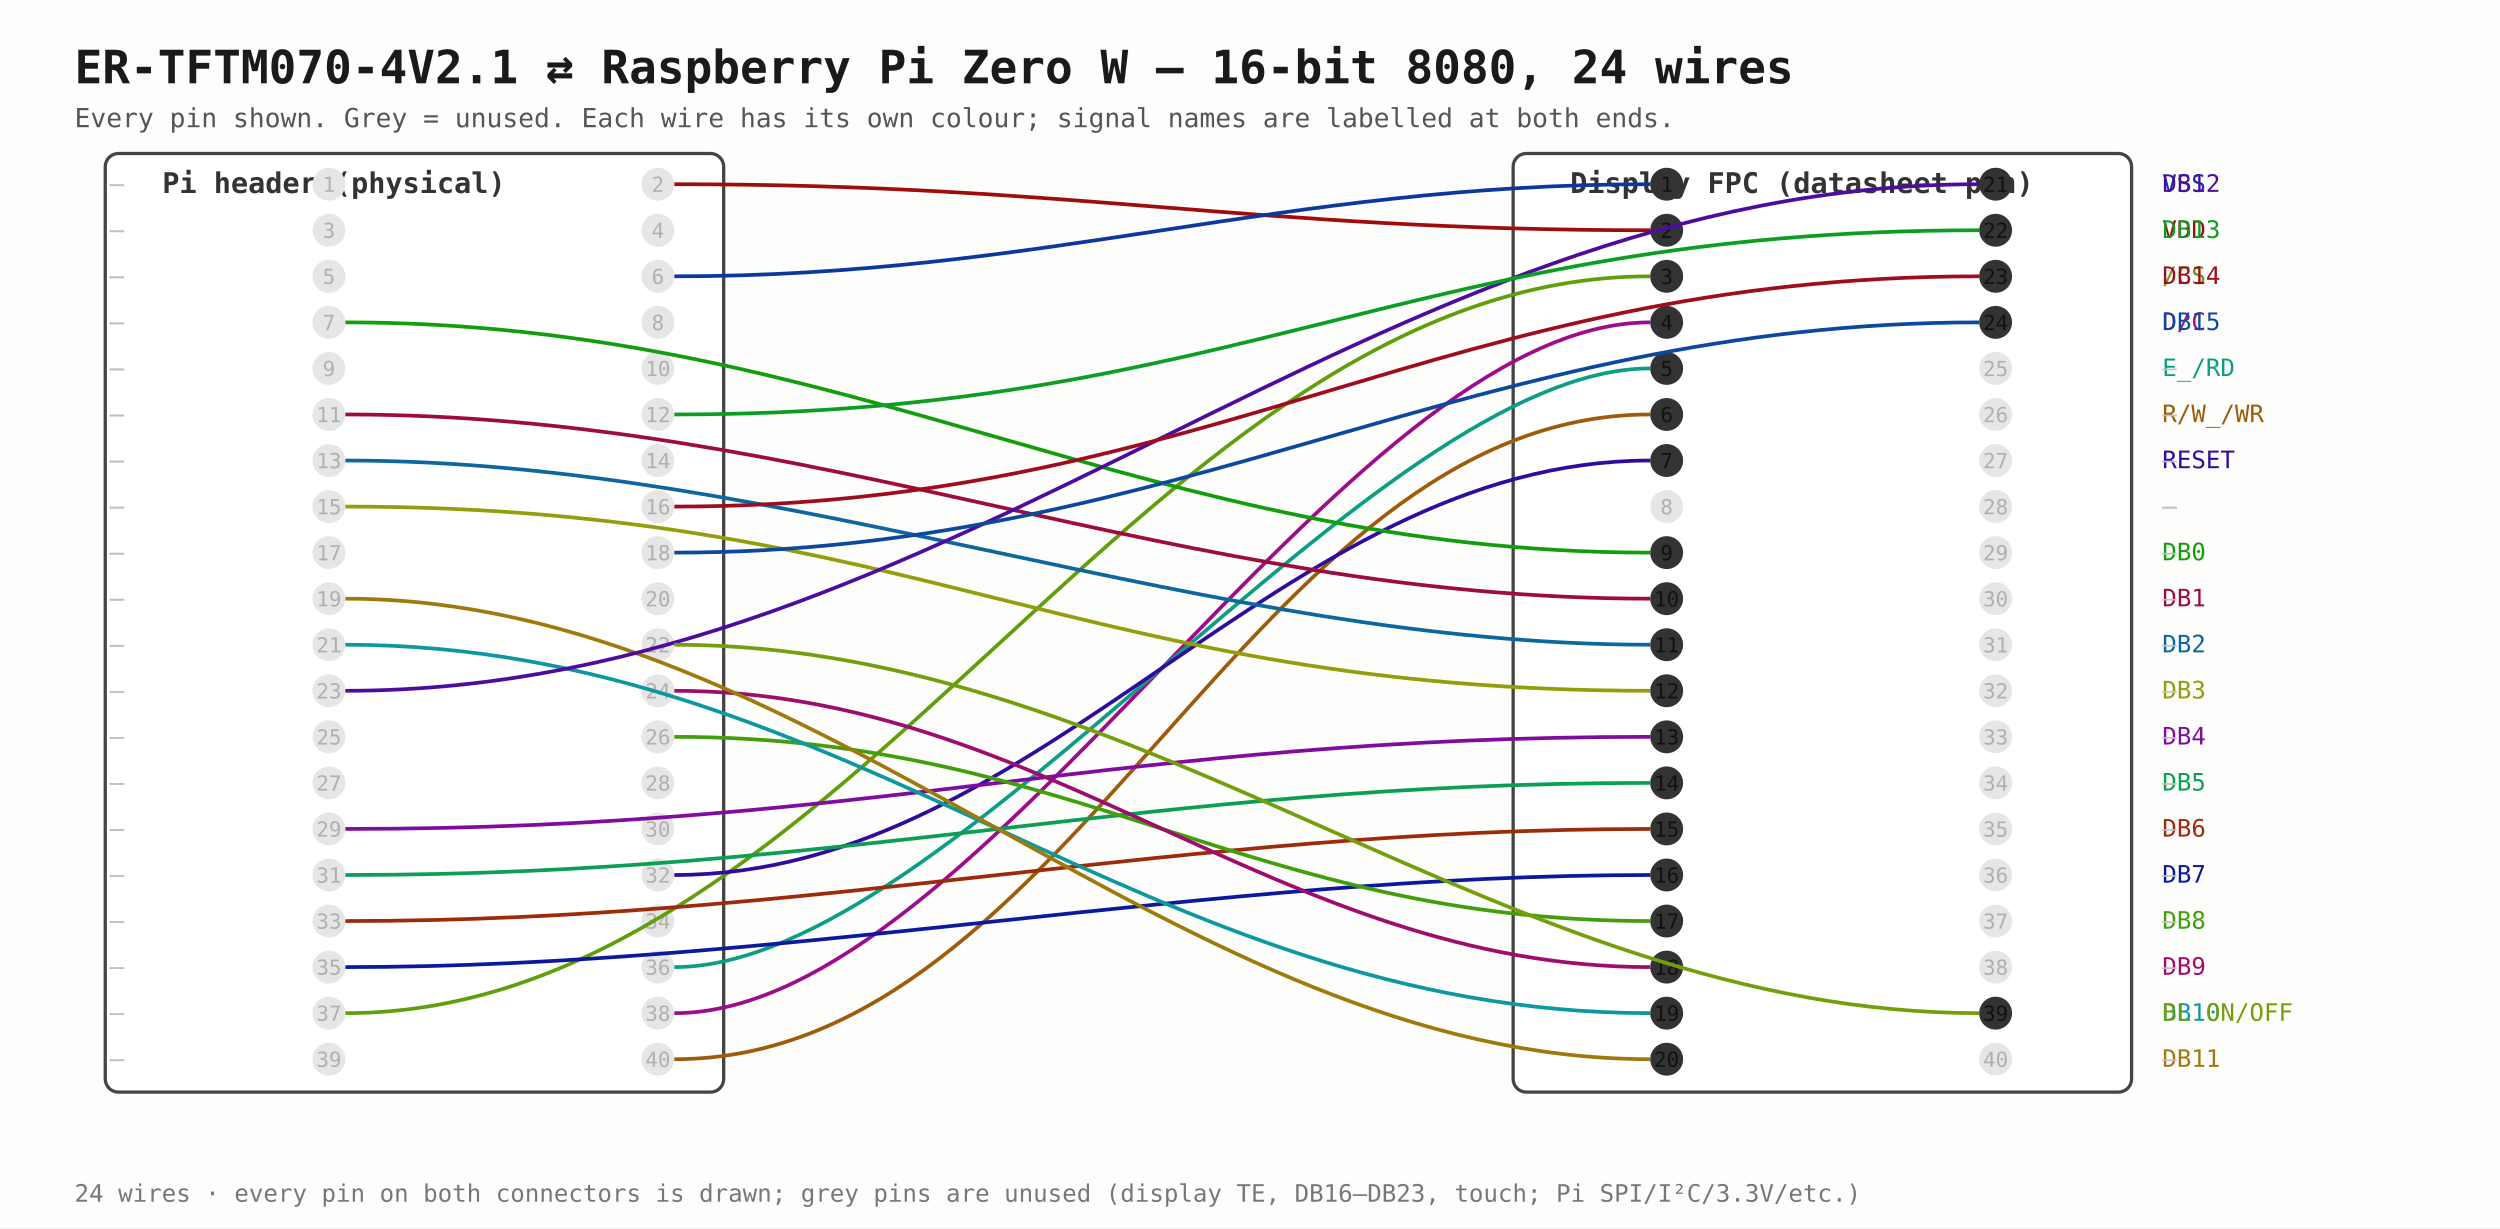
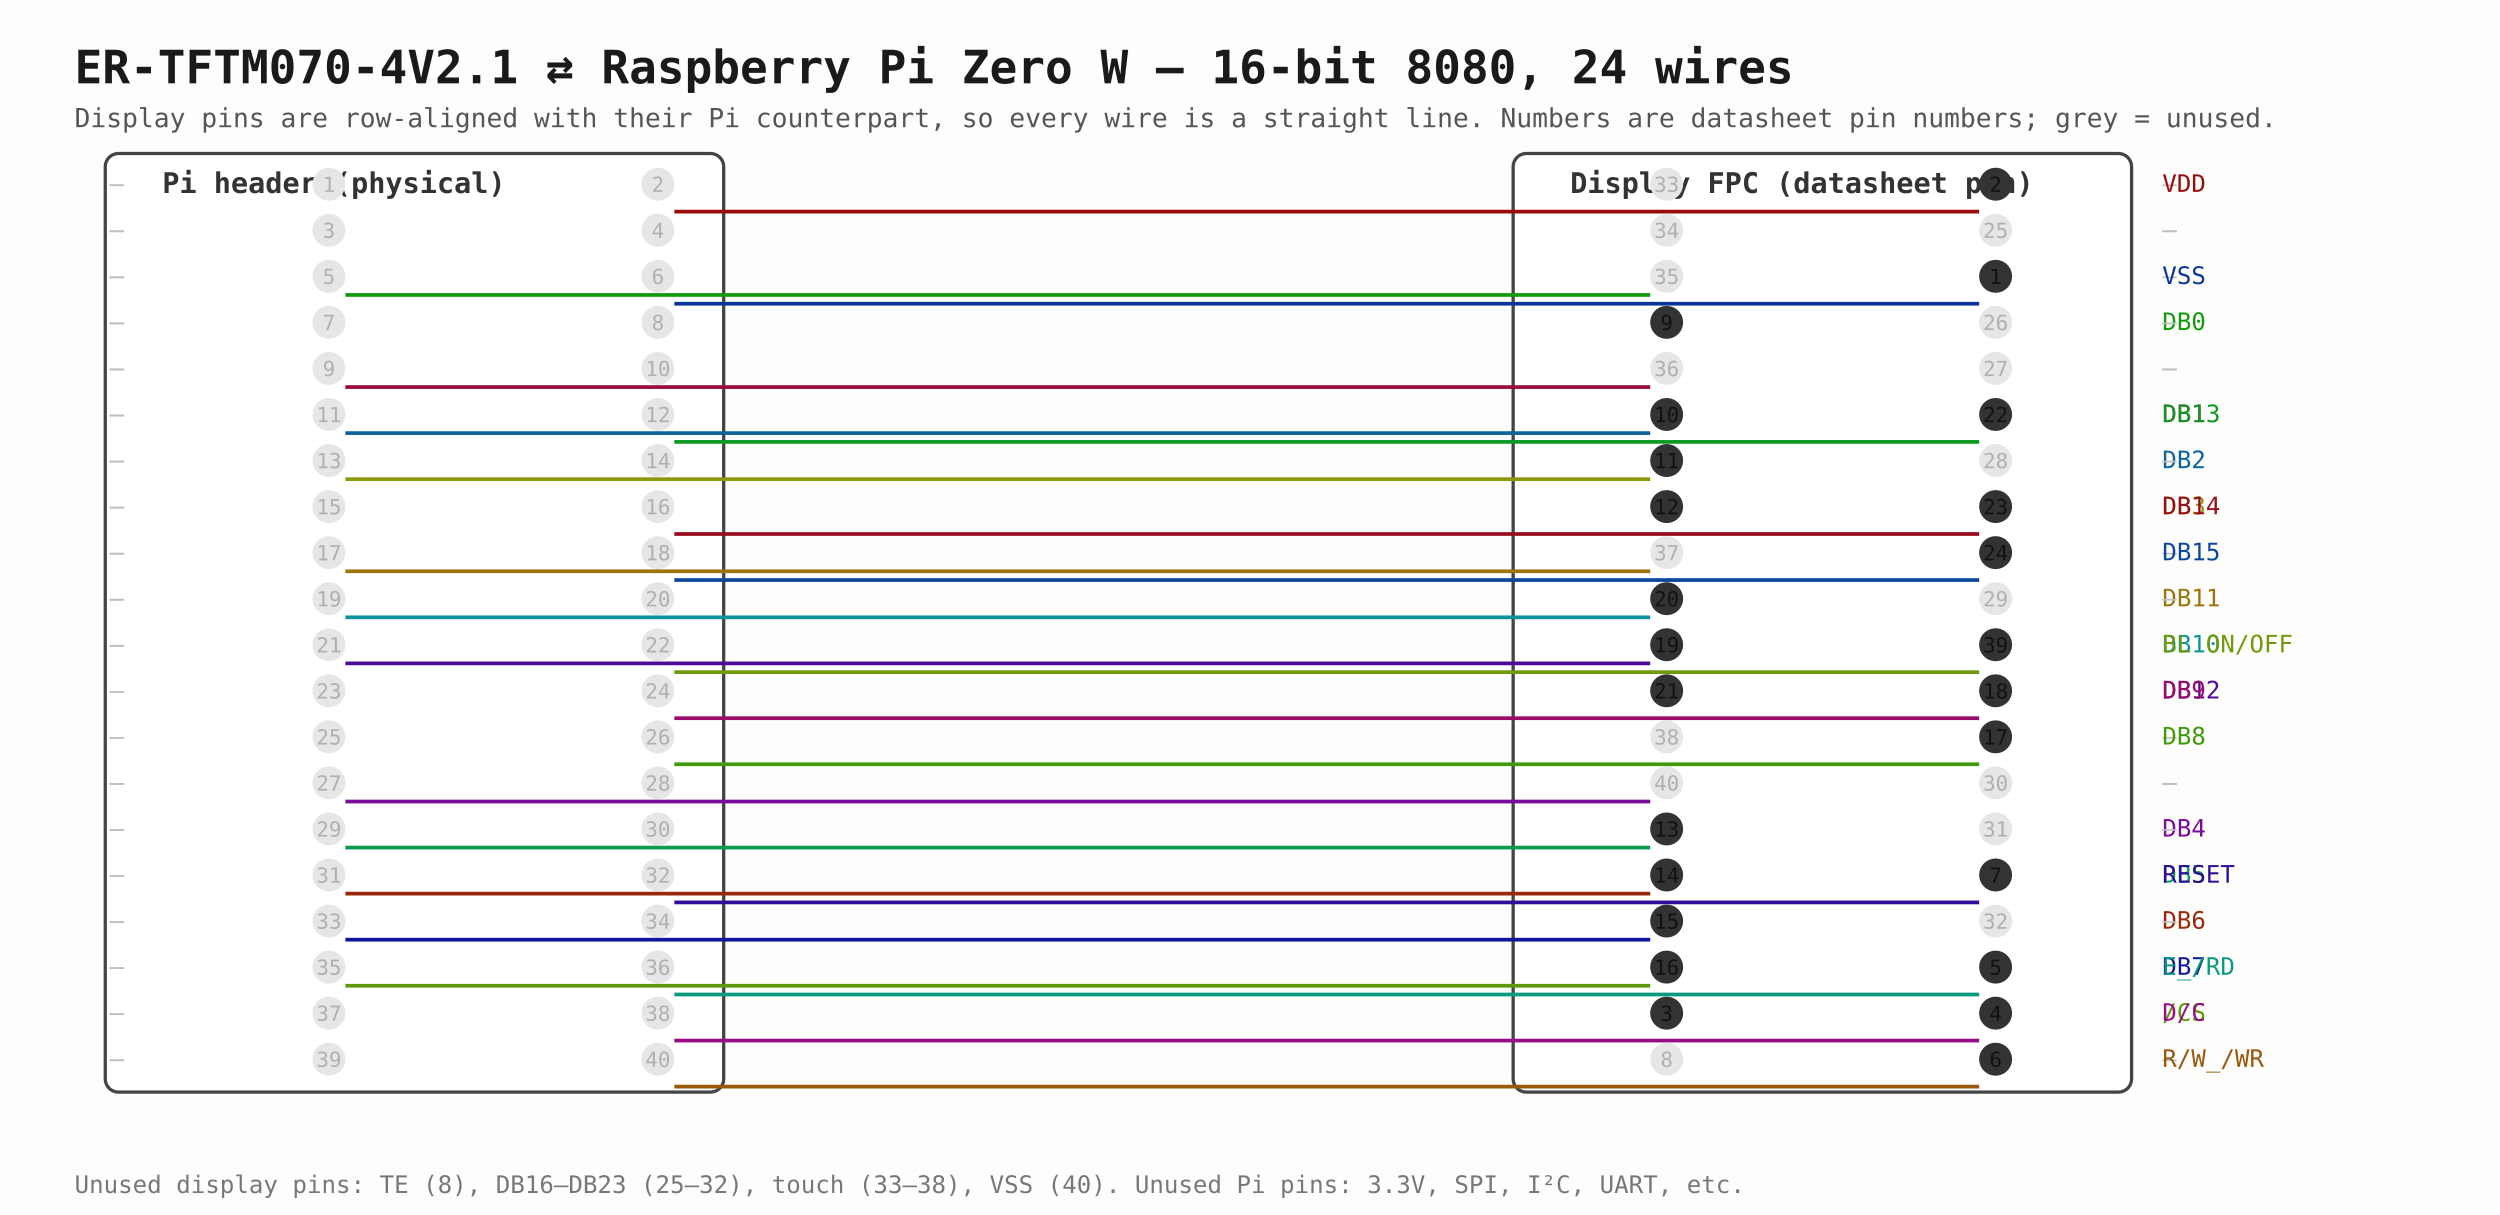
- <svg xmlns="http://www.w3.org/2000/svg" viewBox="0 0 1140 560" font-family="ui-monospace, SFMono-Regular, Menlo, monospace">
-   <rect width="1140" height="560" fill="#fdfdfb" />
+ <svg xmlns="http://www.w3.org/2000/svg" viewBox="0 0 1140 554" font-family="ui-monospace, SFMono-Regular, Menlo, monospace">
+   <rect width="1140" height="554" fill="#fdfdfb" />
  <text x="34" y="38" font-size="21" font-weight="bold" fill="#1a1a1a">ER-TFTM070-4V2.1 ⇄ Raspberry Pi Zero W — 16-bit 8080, 24 wires</text>
-   <text x="34" y="58" font-size="12" fill="#555">Every pin shown. Grey = unused. Each wire has its own colour; signal names are labelled at both ends.</text>
+   <text x="34" y="58" font-size="12" fill="#555">Display pins are row-aligned with their Pi counterpart, so every wire is a straight line. Numbers are datasheet pin numbers; grey = unused.</text>
  <rect x="48" y="70" width="282" height="428" rx="6" fill="#ffffff" stroke="#444" stroke-width="1.5" />
  <text x="74" y="88" font-size="13" font-weight="bold" fill="#333">Pi header (physical)</text>
  <rect x="690" y="70" width="282" height="428" rx="6" fill="#ffffff" stroke="#444" stroke-width="1.5" />
  <text x="716" y="88" font-size="13" font-weight="bold" fill="#333">Display FPC (datasheet pin)</text>
  <circle cx="150" cy="84" r="7.5" fill="#e6e6e6" />
  <text x="150" y="87.5" font-size="9.5" text-anchor="middle" fill="#b0b0b0">1</text>
  <text x="50" y="87.5" font-size="11" fill="#c0c0c0">—</text>
  <circle cx="300" cy="84" r="7.5" fill="#e6e6e6" />
  <text x="300" y="87.5" font-size="9.5" text-anchor="middle" fill="#b0b0b0">2</text>
  <text x="50" y="87.5" font-size="11" fill="#c0c0c0">—</text>
  <circle cx="150" cy="105" r="7.5" fill="#e6e6e6" />
  <text x="150" y="108.5" font-size="9.5" text-anchor="middle" fill="#b0b0b0">3</text>
  <text x="50" y="108.5" font-size="11" fill="#c0c0c0">—</text>
  <circle cx="300" cy="105" r="7.5" fill="#e6e6e6" />
  <text x="300" y="108.5" font-size="9.5" text-anchor="middle" fill="#b0b0b0">4</text>
  <text x="50" y="108.5" font-size="11" fill="#c0c0c0">—</text>
  <circle cx="150" cy="126" r="7.5" fill="#e6e6e6" />
  <text x="150" y="129.5" font-size="9.5" text-anchor="middle" fill="#b0b0b0">5</text>
  <text x="50" y="129.5" font-size="11" fill="#c0c0c0">—</text>
  <circle cx="300" cy="126" r="7.5" fill="#e6e6e6" />
  <text x="300" y="129.5" font-size="9.5" text-anchor="middle" fill="#b0b0b0">6</text>
  <text x="50" y="129.5" font-size="11" fill="#c0c0c0">—</text>
  <circle cx="150" cy="147" r="7.5" fill="#e6e6e6" />
  <text x="150" y="150.5" font-size="9.5" text-anchor="middle" fill="#b0b0b0">7</text>
  <text x="50" y="150.5" font-size="11" fill="#c0c0c0">—</text>
  <circle cx="300" cy="147" r="7.5" fill="#e6e6e6" />
  <text x="300" y="150.5" font-size="9.5" text-anchor="middle" fill="#b0b0b0">8</text>
  <text x="50" y="150.5" font-size="11" fill="#c0c0c0">—</text>
  <circle cx="150" cy="168" r="7.5" fill="#e6e6e6" />
  <text x="150" y="171.5" font-size="9.5" text-anchor="middle" fill="#b0b0b0">9</text>
  <text x="50" y="171.5" font-size="11" fill="#c0c0c0">—</text>
  <circle cx="300" cy="168" r="7.5" fill="#e6e6e6" />
  <text x="300" y="171.5" font-size="9.5" text-anchor="middle" fill="#b0b0b0">10</text>
  <text x="50" y="171.5" font-size="11" fill="#c0c0c0">—</text>
  <circle cx="150" cy="189" r="7.5" fill="#e6e6e6" />
  <text x="150" y="192.5" font-size="9.5" text-anchor="middle" fill="#b0b0b0">11</text>
  <text x="50" y="192.5" font-size="11" fill="#c0c0c0">—</text>
  <circle cx="300" cy="189" r="7.5" fill="#e6e6e6" />
  <text x="300" y="192.5" font-size="9.5" text-anchor="middle" fill="#b0b0b0">12</text>
  <text x="50" y="192.5" font-size="11" fill="#c0c0c0">—</text>
  <circle cx="150" cy="210" r="7.5" fill="#e6e6e6" />
  <text x="150" y="213.5" font-size="9.5" text-anchor="middle" fill="#b0b0b0">13</text>
  <text x="50" y="213.5" font-size="11" fill="#c0c0c0">—</text>
  <circle cx="300" cy="210" r="7.5" fill="#e6e6e6" />
  <text x="300" y="213.5" font-size="9.5" text-anchor="middle" fill="#b0b0b0">14</text>
  <text x="50" y="213.5" font-size="11" fill="#c0c0c0">—</text>
  <circle cx="150" cy="231" r="7.5" fill="#e6e6e6" />
  <text x="150" y="234.5" font-size="9.5" text-anchor="middle" fill="#b0b0b0">15</text>
  <text x="50" y="234.5" font-size="11" fill="#c0c0c0">—</text>
  <circle cx="300" cy="231" r="7.5" fill="#e6e6e6" />
  <text x="300" y="234.5" font-size="9.5" text-anchor="middle" fill="#b0b0b0">16</text>
  <text x="50" y="234.5" font-size="11" fill="#c0c0c0">—</text>
  <circle cx="150" cy="252" r="7.5" fill="#e6e6e6" />
  <text x="150" y="255.5" font-size="9.5" text-anchor="middle" fill="#b0b0b0">17</text>
  <text x="50" y="255.5" font-size="11" fill="#c0c0c0">—</text>
  <circle cx="300" cy="252" r="7.5" fill="#e6e6e6" />
  <text x="300" y="255.5" font-size="9.5" text-anchor="middle" fill="#b0b0b0">18</text>
  <text x="50" y="255.5" font-size="11" fill="#c0c0c0">—</text>
  <circle cx="150" cy="273" r="7.5" fill="#e6e6e6" />
  <text x="150" y="276.5" font-size="9.5" text-anchor="middle" fill="#b0b0b0">19</text>
  <text x="50" y="276.5" font-size="11" fill="#c0c0c0">—</text>
  <circle cx="300" cy="273" r="7.5" fill="#e6e6e6" />
  <text x="300" y="276.5" font-size="9.5" text-anchor="middle" fill="#b0b0b0">20</text>
  <text x="50" y="276.5" font-size="11" fill="#c0c0c0">—</text>
  <circle cx="150" cy="294" r="7.5" fill="#e6e6e6" />
  <text x="150" y="297.5" font-size="9.5" text-anchor="middle" fill="#b0b0b0">21</text>
  <text x="50" y="297.5" font-size="11" fill="#c0c0c0">—</text>
  <circle cx="300" cy="294" r="7.5" fill="#e6e6e6" />
  <text x="300" y="297.5" font-size="9.5" text-anchor="middle" fill="#b0b0b0">22</text>
  <text x="50" y="297.5" font-size="11" fill="#c0c0c0">—</text>
  <circle cx="150" cy="315" r="7.5" fill="#e6e6e6" />
  <text x="150" y="318.5" font-size="9.5" text-anchor="middle" fill="#b0b0b0">23</text>
  <text x="50" y="318.5" font-size="11" fill="#c0c0c0">—</text>
  <circle cx="300" cy="315" r="7.5" fill="#e6e6e6" />
  <text x="300" y="318.5" font-size="9.5" text-anchor="middle" fill="#b0b0b0">24</text>
  <text x="50" y="318.5" font-size="11" fill="#c0c0c0">—</text>
  <circle cx="150" cy="336" r="7.5" fill="#e6e6e6" />
  <text x="150" y="339.5" font-size="9.5" text-anchor="middle" fill="#b0b0b0">25</text>
  <text x="50" y="339.5" font-size="11" fill="#c0c0c0">—</text>
  <circle cx="300" cy="336" r="7.5" fill="#e6e6e6" />
  <text x="300" y="339.5" font-size="9.5" text-anchor="middle" fill="#b0b0b0">26</text>
  <text x="50" y="339.5" font-size="11" fill="#c0c0c0">—</text>
  <circle cx="150" cy="357" r="7.5" fill="#e6e6e6" />
  <text x="150" y="360.5" font-size="9.5" text-anchor="middle" fill="#b0b0b0">27</text>
  <text x="50" y="360.5" font-size="11" fill="#c0c0c0">—</text>
  <circle cx="300" cy="357" r="7.5" fill="#e6e6e6" />
  <text x="300" y="360.5" font-size="9.5" text-anchor="middle" fill="#b0b0b0">28</text>
  <text x="50" y="360.5" font-size="11" fill="#c0c0c0">—</text>
  <circle cx="150" cy="378" r="7.5" fill="#e6e6e6" />
  <text x="150" y="381.5" font-size="9.5" text-anchor="middle" fill="#b0b0b0">29</text>
  <text x="50" y="381.5" font-size="11" fill="#c0c0c0">—</text>
  <circle cx="300" cy="378" r="7.5" fill="#e6e6e6" />
  <text x="300" y="381.5" font-size="9.5" text-anchor="middle" fill="#b0b0b0">30</text>
  <text x="50" y="381.5" font-size="11" fill="#c0c0c0">—</text>
  <circle cx="150" cy="399" r="7.5" fill="#e6e6e6" />
  <text x="150" y="402.5" font-size="9.5" text-anchor="middle" fill="#b0b0b0">31</text>
  <text x="50" y="402.5" font-size="11" fill="#c0c0c0">—</text>
  <circle cx="300" cy="399" r="7.5" fill="#e6e6e6" />
  <text x="300" y="402.5" font-size="9.5" text-anchor="middle" fill="#b0b0b0">32</text>
  <text x="50" y="402.5" font-size="11" fill="#c0c0c0">—</text>
  <circle cx="150" cy="420" r="7.5" fill="#e6e6e6" />
  <text x="150" y="423.5" font-size="9.5" text-anchor="middle" fill="#b0b0b0">33</text>
  <text x="50" y="423.5" font-size="11" fill="#c0c0c0">—</text>
  <circle cx="300" cy="420" r="7.5" fill="#e6e6e6" />
  <text x="300" y="423.5" font-size="9.5" text-anchor="middle" fill="#b0b0b0">34</text>
  <text x="50" y="423.5" font-size="11" fill="#c0c0c0">—</text>
  <circle cx="150" cy="441" r="7.5" fill="#e6e6e6" />
  <text x="150" y="444.5" font-size="9.5" text-anchor="middle" fill="#b0b0b0">35</text>
  <text x="50" y="444.5" font-size="11" fill="#c0c0c0">—</text>
  <circle cx="300" cy="441" r="7.5" fill="#e6e6e6" />
  <text x="300" y="444.5" font-size="9.5" text-anchor="middle" fill="#b0b0b0">36</text>
  <text x="50" y="444.5" font-size="11" fill="#c0c0c0">—</text>
  <circle cx="150" cy="462" r="7.5" fill="#e6e6e6" />
  <text x="150" y="465.5" font-size="9.5" text-anchor="middle" fill="#b0b0b0">37</text>
  <text x="50" y="465.5" font-size="11" fill="#c0c0c0">—</text>
  <circle cx="300" cy="462" r="7.5" fill="#e6e6e6" />
  <text x="300" y="465.5" font-size="9.5" text-anchor="middle" fill="#b0b0b0">38</text>
  <text x="50" y="465.5" font-size="11" fill="#c0c0c0">—</text>
  <circle cx="150" cy="483" r="7.5" fill="#e6e6e6" />
  <text x="150" y="486.5" font-size="9.5" text-anchor="middle" fill="#b0b0b0">39</text>
  <text x="50" y="486.5" font-size="11" fill="#c0c0c0">—</text>
  <circle cx="300" cy="483" r="7.5" fill="#e6e6e6" />
  <text x="300" y="486.5" font-size="9.5" text-anchor="middle" fill="#b0b0b0">40</text>
  <text x="50" y="486.5" font-size="11" fill="#c0c0c0">—</text>
-   <circle cx="760" cy="84" r="7.5" fill="#333" />
-   <text x="760" y="87.5" font-size="9.5" text-anchor="middle" fill="#111">1</text>
-   <text x="986" y="87.5" font-size="11" fill="#0c379e">VSS</text>
-   <circle cx="760" cy="105" r="7.5" fill="#333" />
-   <text x="760" y="108.5" font-size="9.5" text-anchor="middle" fill="#111">2</text>
-   <text x="986" y="108.5" font-size="11" fill="#9e0c0c">VDD</text>
-   <circle cx="760" cy="126" r="7.5" fill="#333" />
-   <text x="760" y="129.5" font-size="9.5" text-anchor="middle" fill="#111">3</text>
-   <text x="986" y="129.5" font-size="11" fill="#619e0c">/CS</text>
+   <circle cx="760" cy="84" r="7.5" fill="#e6e6e6" />
+   <text x="760" y="87.5" font-size="9.5" text-anchor="middle" fill="#b0b0b0">33</text>
+   <text x="986" y="87.5" font-size="11" fill="#c0c0c0">—</text>
+   <circle cx="760" cy="105" r="7.5" fill="#e6e6e6" />
+   <text x="760" y="108.5" font-size="9.5" text-anchor="middle" fill="#b0b0b0">34</text>
+   <text x="986" y="108.5" font-size="11" fill="#c0c0c0">—</text>
+   <circle cx="760" cy="126" r="7.5" fill="#e6e6e6" />
+   <text x="760" y="129.5" font-size="9.5" text-anchor="middle" fill="#b0b0b0">35</text>
+   <text x="986" y="129.5" font-size="11" fill="#c0c0c0">—</text>
  <circle cx="760" cy="147" r="7.5" fill="#333" />
-   <text x="760" y="150.5" font-size="9.5" text-anchor="middle" fill="#111">4</text>
-   <text x="986" y="150.5" font-size="11" fill="#9e0c8b">D/C</text>
-   <circle cx="760" cy="168" r="7.5" fill="#333" />
-   <text x="760" y="171.5" font-size="9.5" text-anchor="middle" fill="#111">5</text>
-   <text x="986" y="171.5" font-size="11" fill="#0c9e85">E_/RD</text>
+   <text x="760" y="150.5" font-size="9.5" text-anchor="middle" fill="#111">9</text>
+   <text x="986" y="150.5" font-size="11" fill="#12990c">DB0</text>
+   <circle cx="760" cy="168" r="7.5" fill="#e6e6e6" />
+   <text x="760" y="171.5" font-size="9.5" text-anchor="middle" fill="#b0b0b0">36</text>
+   <text x="986" y="171.5" font-size="11" fill="#c0c0c0">—</text>
  <circle cx="760" cy="189" r="7.5" fill="#333" />
-   <text x="760" y="192.5" font-size="9.5" text-anchor="middle" fill="#111">6</text>
-   <text x="986" y="192.5" font-size="11" fill="#9e5b0c">R/W_/WR</text>
+   <text x="760" y="192.5" font-size="9.5" text-anchor="middle" fill="#111">10</text>
+   <text x="986" y="192.5" font-size="11" fill="#990c3b">DB1</text>
  <circle cx="760" cy="210" r="7.5" fill="#333" />
-   <text x="760" y="213.5" font-size="9.5" text-anchor="middle" fill="#111">7</text>
-   <text x="986" y="213.5" font-size="11" fill="#300c9e">RESET</text>
-   <circle cx="760" cy="231" r="7.5" fill="#e6e6e6" />
-   <text x="760" y="234.5" font-size="9.5" text-anchor="middle" fill="#b0b0b0">8</text>
-   <text x="986" y="234.5" font-size="11" fill="#c0c0c0">—</text>
-   <circle cx="760" cy="252" r="7.5" fill="#333" />
-   <text x="760" y="255.5" font-size="9.5" text-anchor="middle" fill="#111">9</text>
-   <text x="986" y="255.5" font-size="11" fill="#129e0c">DB0</text>
+   <text x="760" y="213.5" font-size="9.5" text-anchor="middle" fill="#111">11</text>
+   <text x="986" y="213.5" font-size="11" fill="#0c6499">DB2</text>
+   <circle cx="760" cy="231" r="7.5" fill="#333" />
+   <text x="760" y="234.5" font-size="9.5" text-anchor="middle" fill="#111">12</text>
+   <text x="986" y="234.5" font-size="11" fill="#8d990c">DB3</text>
+   <circle cx="760" cy="252" r="7.5" fill="#e6e6e6" />
+   <text x="760" y="255.5" font-size="9.5" text-anchor="middle" fill="#b0b0b0">37</text>
+   <text x="986" y="255.5" font-size="11" fill="#c0c0c0">—</text>
  <circle cx="760" cy="273" r="7.5" fill="#333" />
-   <text x="760" y="276.5" font-size="9.5" text-anchor="middle" fill="#111">10</text>
-   <text x="986" y="276.5" font-size="11" fill="#9e0c3d">DB1</text>
+   <text x="760" y="276.5" font-size="9.5" text-anchor="middle" fill="#111">20</text>
+   <text x="986" y="276.5" font-size="11" fill="#99750c">DB11</text>
  <circle cx="760" cy="294" r="7.5" fill="#333" />
-   <text x="760" y="297.5" font-size="9.5" text-anchor="middle" fill="#111">11</text>
-   <text x="986" y="297.5" font-size="11" fill="#0c679e">DB2</text>
+   <text x="760" y="297.5" font-size="9.5" text-anchor="middle" fill="#111">19</text>
+   <text x="986" y="297.5" font-size="11" fill="#0c9399">DB10</text>
  <circle cx="760" cy="315" r="7.5" fill="#333" />
-   <text x="760" y="318.5" font-size="9.5" text-anchor="middle" fill="#111">12</text>
-   <text x="986" y="318.5" font-size="11" fill="#929e0c">DB3</text>
-   <circle cx="760" cy="336" r="7.5" fill="#333" />
-   <text x="760" y="339.5" font-size="9.5" text-anchor="middle" fill="#111">13</text>
-   <text x="986" y="339.5" font-size="11" fill="#7f0c9e">DB4</text>
-   <circle cx="760" cy="357" r="7.5" fill="#333" />
-   <text x="760" y="360.5" font-size="9.5" text-anchor="middle" fill="#111">14</text>
-   <text x="986" y="360.5" font-size="11" fill="#0c9e55">DB5</text>
+   <text x="760" y="318.5" font-size="9.5" text-anchor="middle" fill="#111">21</text>
+   <text x="986" y="318.5" font-size="11" fill="#4c0c99">DB12</text>
+   <circle cx="760" cy="336" r="7.5" fill="#e6e6e6" />
+   <text x="760" y="339.5" font-size="9.5" text-anchor="middle" fill="#b0b0b0">38</text>
+   <text x="986" y="339.5" font-size="11" fill="#c0c0c0">—</text>
+   <circle cx="760" cy="357" r="7.5" fill="#e6e6e6" />
+   <text x="760" y="360.5" font-size="9.5" text-anchor="middle" fill="#b0b0b0">40</text>
+   <text x="986" y="360.5" font-size="11" fill="#c0c0c0">—</text>
  <circle cx="760" cy="378" r="7.5" fill="#333" />
-   <text x="760" y="381.5" font-size="9.5" text-anchor="middle" fill="#111">15</text>
-   <text x="986" y="381.5" font-size="11" fill="#9e2a0c">DB6</text>
+   <text x="760" y="381.5" font-size="9.5" text-anchor="middle" fill="#111">13</text>
+   <text x="986" y="381.5" font-size="11" fill="#7b0c99">DB4</text>
  <circle cx="760" cy="399" r="7.5" fill="#333" />
-   <text x="760" y="402.5" font-size="9.5" text-anchor="middle" fill="#111">16</text>
-   <text x="986" y="402.5" font-size="11" fill="#0c199e">DB7</text>
+   <text x="760" y="402.5" font-size="9.5" text-anchor="middle" fill="#111">14</text>
+   <text x="986" y="402.5" font-size="11" fill="#0c9952">DB5</text>
  <circle cx="760" cy="420" r="7.5" fill="#333" />
-   <text x="760" y="423.5" font-size="9.5" text-anchor="middle" fill="#111">17</text>
-   <text x="986" y="423.5" font-size="11" fill="#439e0c">DB8</text>
+   <text x="760" y="423.5" font-size="9.5" text-anchor="middle" fill="#111">15</text>
+   <text x="986" y="423.5" font-size="11" fill="#99290c">DB6</text>
  <circle cx="760" cy="441" r="7.5" fill="#333" />
-   <text x="760" y="444.5" font-size="9.5" text-anchor="middle" fill="#111">18</text>
-   <text x="986" y="444.5" font-size="11" fill="#9e0c6d">DB9</text>
+   <text x="760" y="444.5" font-size="9.5" text-anchor="middle" fill="#111">16</text>
+   <text x="986" y="444.5" font-size="11" fill="#0c1899">DB7</text>
  <circle cx="760" cy="462" r="7.5" fill="#333" />
-   <text x="760" y="465.5" font-size="9.5" text-anchor="middle" fill="#111">19</text>
-   <text x="986" y="465.5" font-size="11" fill="#0c989e">DB10</text>
-   <circle cx="760" cy="483" r="7.5" fill="#333" />
-   <text x="760" y="486.5" font-size="9.5" text-anchor="middle" fill="#111">20</text>
-   <text x="986" y="486.5" font-size="11" fill="#9e790c">DB11</text>
+   <text x="760" y="465.5" font-size="9.5" text-anchor="middle" fill="#111">3</text>
+   <text x="986" y="465.5" font-size="11" fill="#5e990c">/CS</text>
+   <circle cx="760" cy="483" r="7.5" fill="#e6e6e6" />
+   <text x="760" y="486.5" font-size="9.5" text-anchor="middle" fill="#b0b0b0">8</text>
+   <text x="986" y="486.5" font-size="11" fill="#c0c0c0">—</text>
  <circle cx="910" cy="84" r="7.5" fill="#333" />
-   <text x="910" y="87.5" font-size="9.5" text-anchor="middle" fill="#111">21</text>
-   <text x="986" y="87.5" font-size="11" fill="#4e0c9e">DB12</text>
-   <circle cx="910" cy="105" r="7.5" fill="#333" />
-   <text x="910" y="108.5" font-size="9.5" text-anchor="middle" fill="#111">22</text>
-   <text x="986" y="108.5" font-size="11" fill="#0c9e24">DB13</text>
+   <text x="910" y="87.5" font-size="9.5" text-anchor="middle" fill="#111">2</text>
+   <text x="986" y="87.5" font-size="11" fill="#990c0c">VDD</text>
+   <circle cx="910" cy="105" r="7.5" fill="#e6e6e6" />
+   <text x="910" y="108.5" font-size="9.5" text-anchor="middle" fill="#b0b0b0">25</text>
+   <text x="986" y="108.5" font-size="11" fill="#c0c0c0">—</text>
  <circle cx="910" cy="126" r="7.5" fill="#333" />
-   <text x="910" y="129.5" font-size="9.5" text-anchor="middle" fill="#111">23</text>
-   <text x="986" y="129.5" font-size="11" fill="#9e0c1f">DB14</text>
-   <circle cx="910" cy="147" r="7.5" fill="#333" />
-   <text x="910" y="150.5" font-size="9.5" text-anchor="middle" fill="#111">24</text>
-   <text x="986" y="150.5" font-size="11" fill="#0c499e">DB15</text>
+   <text x="910" y="129.5" font-size="9.5" text-anchor="middle" fill="#111">1</text>
+   <text x="986" y="129.5" font-size="11" fill="#0c3599">VSS</text>
+   <circle cx="910" cy="147" r="7.5" fill="#e6e6e6" />
+   <text x="910" y="150.5" font-size="9.5" text-anchor="middle" fill="#b0b0b0">26</text>
+   <text x="986" y="150.5" font-size="11" fill="#c0c0c0">—</text>
  <circle cx="910" cy="168" r="7.5" fill="#e6e6e6" />
-   <text x="910" y="171.5" font-size="9.5" text-anchor="middle" fill="#b0b0b0">25</text>
+   <text x="910" y="171.5" font-size="9.5" text-anchor="middle" fill="#b0b0b0">27</text>
  <text x="986" y="171.5" font-size="11" fill="#c0c0c0">—</text>
-   <circle cx="910" cy="189" r="7.5" fill="#e6e6e6" />
-   <text x="910" y="192.5" font-size="9.5" text-anchor="middle" fill="#b0b0b0">26</text>
-   <text x="986" y="192.5" font-size="11" fill="#c0c0c0">—</text>
+   <circle cx="910" cy="189" r="7.5" fill="#333" />
+   <text x="910" y="192.5" font-size="9.5" text-anchor="middle" fill="#111">22</text>
+   <text x="986" y="192.5" font-size="11" fill="#0c9923">DB13</text>
  <circle cx="910" cy="210" r="7.5" fill="#e6e6e6" />
-   <text x="910" y="213.5" font-size="9.5" text-anchor="middle" fill="#b0b0b0">27</text>
+   <text x="910" y="213.5" font-size="9.5" text-anchor="middle" fill="#b0b0b0">28</text>
  <text x="986" y="213.5" font-size="11" fill="#c0c0c0">—</text>
-   <circle cx="910" cy="231" r="7.5" fill="#e6e6e6" />
-   <text x="910" y="234.5" font-size="9.5" text-anchor="middle" fill="#b0b0b0">28</text>
-   <text x="986" y="234.5" font-size="11" fill="#c0c0c0">—</text>
-   <circle cx="910" cy="252" r="7.5" fill="#e6e6e6" />
-   <text x="910" y="255.5" font-size="9.5" text-anchor="middle" fill="#b0b0b0">29</text>
-   <text x="986" y="255.5" font-size="11" fill="#c0c0c0">—</text>
+   <circle cx="910" cy="231" r="7.5" fill="#333" />
+   <text x="910" y="234.5" font-size="9.5" text-anchor="middle" fill="#111">23</text>
+   <text x="986" y="234.5" font-size="11" fill="#990c1e">DB14</text>
+   <circle cx="910" cy="252" r="7.5" fill="#333" />
+   <text x="910" y="255.5" font-size="9.5" text-anchor="middle" fill="#111">24</text>
+   <text x="986" y="255.5" font-size="11" fill="#0c4799">DB15</text>
  <circle cx="910" cy="273" r="7.5" fill="#e6e6e6" />
-   <text x="910" y="276.5" font-size="9.5" text-anchor="middle" fill="#b0b0b0">30</text>
+   <text x="910" y="276.5" font-size="9.5" text-anchor="middle" fill="#b0b0b0">29</text>
  <text x="986" y="276.5" font-size="11" fill="#c0c0c0">—</text>
-   <circle cx="910" cy="294" r="7.5" fill="#e6e6e6" />
-   <text x="910" y="297.5" font-size="9.5" text-anchor="middle" fill="#b0b0b0">31</text>
-   <text x="986" y="297.5" font-size="11" fill="#c0c0c0">—</text>
-   <circle cx="910" cy="315" r="7.5" fill="#e6e6e6" />
-   <text x="910" y="318.5" font-size="9.5" text-anchor="middle" fill="#b0b0b0">32</text>
-   <text x="986" y="318.5" font-size="11" fill="#c0c0c0">—</text>
-   <circle cx="910" cy="336" r="7.5" fill="#e6e6e6" />
-   <text x="910" y="339.5" font-size="9.5" text-anchor="middle" fill="#b0b0b0">33</text>
-   <text x="986" y="339.5" font-size="11" fill="#c0c0c0">—</text>
+   <circle cx="910" cy="294" r="7.5" fill="#333" />
+   <text x="910" y="297.5" font-size="9.5" text-anchor="middle" fill="#111">39</text>
+   <text x="986" y="297.5" font-size="11" fill="#70990c">BL ON/OFF</text>
+   <circle cx="910" cy="315" r="7.5" fill="#333" />
+   <text x="910" y="318.5" font-size="9.5" text-anchor="middle" fill="#111">18</text>
+   <text x="986" y="318.5" font-size="11" fill="#990c6a">DB9</text>
+   <circle cx="910" cy="336" r="7.5" fill="#333" />
+   <text x="910" y="339.5" font-size="9.5" text-anchor="middle" fill="#111">17</text>
+   <text x="986" y="339.5" font-size="11" fill="#41990c">DB8</text>
  <circle cx="910" cy="357" r="7.5" fill="#e6e6e6" />
-   <text x="910" y="360.5" font-size="9.5" text-anchor="middle" fill="#b0b0b0">34</text>
+   <text x="910" y="360.5" font-size="9.5" text-anchor="middle" fill="#b0b0b0">30</text>
  <text x="986" y="360.5" font-size="11" fill="#c0c0c0">—</text>
  <circle cx="910" cy="378" r="7.5" fill="#e6e6e6" />
-   <text x="910" y="381.5" font-size="9.5" text-anchor="middle" fill="#b0b0b0">35</text>
+   <text x="910" y="381.5" font-size="9.5" text-anchor="middle" fill="#b0b0b0">31</text>
  <text x="986" y="381.5" font-size="11" fill="#c0c0c0">—</text>
-   <circle cx="910" cy="399" r="7.5" fill="#e6e6e6" />
-   <text x="910" y="402.5" font-size="9.5" text-anchor="middle" fill="#b0b0b0">36</text>
-   <text x="986" y="402.5" font-size="11" fill="#c0c0c0">—</text>
+   <circle cx="910" cy="399" r="7.5" fill="#333" />
+   <text x="910" y="402.5" font-size="9.5" text-anchor="middle" fill="#111">7</text>
+   <text x="986" y="402.5" font-size="11" fill="#2f0c99">RESET</text>
  <circle cx="910" cy="420" r="7.5" fill="#e6e6e6" />
-   <text x="910" y="423.5" font-size="9.5" text-anchor="middle" fill="#b0b0b0">37</text>
+   <text x="910" y="423.5" font-size="9.5" text-anchor="middle" fill="#b0b0b0">32</text>
  <text x="986" y="423.5" font-size="11" fill="#c0c0c0">—</text>
-   <circle cx="910" cy="441" r="7.5" fill="#e6e6e6" />
-   <text x="910" y="444.5" font-size="9.5" text-anchor="middle" fill="#b0b0b0">38</text>
-   <text x="986" y="444.5" font-size="11" fill="#c0c0c0">—</text>
+   <circle cx="910" cy="441" r="7.5" fill="#333" />
+   <text x="910" y="444.5" font-size="9.5" text-anchor="middle" fill="#111">5</text>
+   <text x="986" y="444.5" font-size="11" fill="#0c9981">E_/RD</text>
  <circle cx="910" cy="462" r="7.5" fill="#333" />
-   <text x="910" y="465.5" font-size="9.5" text-anchor="middle" fill="#111">39</text>
-   <text x="986" y="465.5" font-size="11" fill="#749e0c">BL ON/OFF</text>
-   <circle cx="910" cy="483" r="7.5" fill="#e6e6e6" />
-   <text x="910" y="486.5" font-size="9.5" text-anchor="middle" fill="#b0b0b0">40</text>
-   <text x="986" y="486.5" font-size="11" fill="#c0c0c0">—</text>
-   <path d="M 307.5 84 C 490.0 84, 570.0 105, 752.5 105" fill="none" stroke="#9e0c0c" stroke-width="1.7" />
-   <path d="M 307.5 126 C 476.0 126, 584.0 84, 752.5 84" fill="none" stroke="#0c379e" stroke-width="1.7" />
-   <path d="M 157.5 462 C 387.0 462, 523.0 126, 752.5 126" fill="none" stroke="#619e0c" stroke-width="1.7" />
-   <path d="M 307.5 462 C 448.0 462, 612.0 147, 752.5 147" fill="none" stroke="#9e0c8b" stroke-width="1.7" />
-   <path d="M 307.5 441 C 434.0 441, 626.0 168, 752.5 168" fill="none" stroke="#0c9e85" stroke-width="1.7" />
-   <path d="M 307.5 483 C 490.0 483, 570.0 189, 752.5 189" fill="none" stroke="#9e5b0c" stroke-width="1.7" />
-   <path d="M 307.5 399 C 476.0 399, 584.0 210, 752.5 210" fill="none" stroke="#300c9e" stroke-width="1.7" />
-   <path d="M 157.5 147 C 387.0 147, 523.0 252, 752.5 252" fill="none" stroke="#129e0c" stroke-width="1.7" />
-   <path d="M 157.5 189 C 373.0 189, 537.0 273, 752.5 273" fill="none" stroke="#9e0c3d" stroke-width="1.7" />
-   <path d="M 157.5 210 C 359.0 210, 551.0 294, 752.5 294" fill="none" stroke="#0c679e" stroke-width="1.7" />
-   <path d="M 157.5 231 C 415.0 231, 495.0 315, 752.5 315" fill="none" stroke="#929e0c" stroke-width="1.7" />
-   <path d="M 157.5 378 C 401.0 378, 509.0 336, 752.5 336" fill="none" stroke="#7f0c9e" stroke-width="1.7" />
-   <path d="M 157.5 399 C 387.0 399, 523.0 357, 752.5 357" fill="none" stroke="#0c9e55" stroke-width="1.7" />
-   <path d="M 157.5 420 C 373.0 420, 537.0 378, 752.5 378" fill="none" stroke="#9e2a0c" stroke-width="1.7" />
-   <path d="M 157.5 441 C 359.0 441, 551.0 399, 752.5 399" fill="none" stroke="#0c199e" stroke-width="1.7" />
-   <path d="M 307.5 336 C 490.0 336, 570.0 420, 752.5 420" fill="none" stroke="#439e0c" stroke-width="1.7" />
-   <path d="M 307.5 315 C 476.0 315, 584.0 441, 752.5 441" fill="none" stroke="#9e0c6d" stroke-width="1.7" />
-   <path d="M 157.5 294 C 387.0 294, 523.0 462, 752.5 462" fill="none" stroke="#0c989e" stroke-width="1.7" />
-   <path d="M 157.5 273 C 373.0 273, 537.0 483, 752.5 483" fill="none" stroke="#9e790c" stroke-width="1.7" />
-   <path d="M 157.5 315 C 434.0 315, 626.0 84, 902.5 84" fill="none" stroke="#4e0c9e" stroke-width="1.7" />
-   <path d="M 307.5 189 C 565.0 189, 645.0 105, 902.5 105" fill="none" stroke="#0c9e24" stroke-width="1.7" />
-   <path d="M 307.5 231 C 551.0 231, 659.0 126, 902.5 126" fill="none" stroke="#9e0c1f" stroke-width="1.7" />
-   <path d="M 307.5 252 C 537.0 252, 673.0 147, 902.5 147" fill="none" stroke="#0c499e" stroke-width="1.7" />
-   <path d="M 307.5 294 C 523.0 294, 687.0 462, 902.5 462" fill="none" stroke="#749e0c" stroke-width="1.7" />
-   <text x="34" y="548" font-size="11" fill="#777">24 wires · every pin on both connectors is drawn; grey pins are unused (display TE, DB16–DB23, touch; Pi SPI/I²C/3.3V/etc.)</text>
+   <text x="910" y="465.5" font-size="9.5" text-anchor="middle" fill="#111">4</text>
+   <text x="986" y="465.5" font-size="11" fill="#990c87">D/C</text>
+   <circle cx="910" cy="483" r="7.5" fill="#333" />
+   <text x="910" y="486.5" font-size="9.5" text-anchor="middle" fill="#111">6</text>
+   <text x="986" y="486.5" font-size="11" fill="#99580c">R/W_/WR</text>
+   <line x1="307.5" y1="96.5" x2="902.5" y2="96.5" stroke="#990c0c" stroke-width="1.7" />
+   <line x1="307.5" y1="138.5" x2="902.5" y2="138.5" stroke="#0c3599" stroke-width="1.7" />
+   <line x1="157.5" y1="449.5" x2="752.5" y2="449.5" stroke="#5e990c" stroke-width="1.7" />
+   <line x1="307.5" y1="474.5" x2="902.5" y2="474.5" stroke="#990c87" stroke-width="1.7" />
+   <line x1="307.5" y1="453.5" x2="902.5" y2="453.5" stroke="#0c9981" stroke-width="1.7" />
+   <line x1="307.5" y1="495.5" x2="902.5" y2="495.5" stroke="#99580c" stroke-width="1.7" />
+   <line x1="307.5" y1="411.5" x2="902.5" y2="411.5" stroke="#2f0c99" stroke-width="1.7" />
+   <line x1="157.5" y1="134.5" x2="752.5" y2="134.5" stroke="#12990c" stroke-width="1.7" />
+   <line x1="157.5" y1="176.5" x2="752.5" y2="176.5" stroke="#990c3b" stroke-width="1.7" />
+   <line x1="157.5" y1="197.5" x2="752.5" y2="197.5" stroke="#0c6499" stroke-width="1.7" />
+   <line x1="157.5" y1="218.5" x2="752.5" y2="218.5" stroke="#8d990c" stroke-width="1.7" />
+   <line x1="157.5" y1="365.5" x2="752.5" y2="365.5" stroke="#7b0c99" stroke-width="1.7" />
+   <line x1="157.5" y1="386.5" x2="752.5" y2="386.5" stroke="#0c9952" stroke-width="1.7" />
+   <line x1="157.5" y1="407.5" x2="752.5" y2="407.5" stroke="#99290c" stroke-width="1.7" />
+   <line x1="157.5" y1="428.5" x2="752.5" y2="428.5" stroke="#0c1899" stroke-width="1.7" />
+   <line x1="307.5" y1="348.5" x2="902.5" y2="348.5" stroke="#41990c" stroke-width="1.7" />
+   <line x1="307.5" y1="327.5" x2="902.5" y2="327.5" stroke="#990c6a" stroke-width="1.7" />
+   <line x1="157.5" y1="281.5" x2="752.5" y2="281.5" stroke="#0c9399" stroke-width="1.7" />
+   <line x1="157.5" y1="260.5" x2="752.5" y2="260.5" stroke="#99750c" stroke-width="1.7" />
+   <line x1="157.5" y1="302.5" x2="752.5" y2="302.5" stroke="#4c0c99" stroke-width="1.7" />
+   <line x1="307.5" y1="201.5" x2="902.5" y2="201.5" stroke="#0c9923" stroke-width="1.7" />
+   <line x1="307.5" y1="243.5" x2="902.5" y2="243.5" stroke="#990c1e" stroke-width="1.7" />
+   <line x1="307.5" y1="264.5" x2="902.5" y2="264.5" stroke="#0c4799" stroke-width="1.7" />
+   <line x1="307.5" y1="306.5" x2="902.5" y2="306.5" stroke="#70990c" stroke-width="1.7" />
+   <text x="34" y="544" font-size="11" fill="#777">Unused display pins: TE (8), DB16–DB23 (25–32), touch (33–38), VSS (40). Unused Pi pins: 3.3V, SPI, I²C, UART, etc.</text>
</svg>
